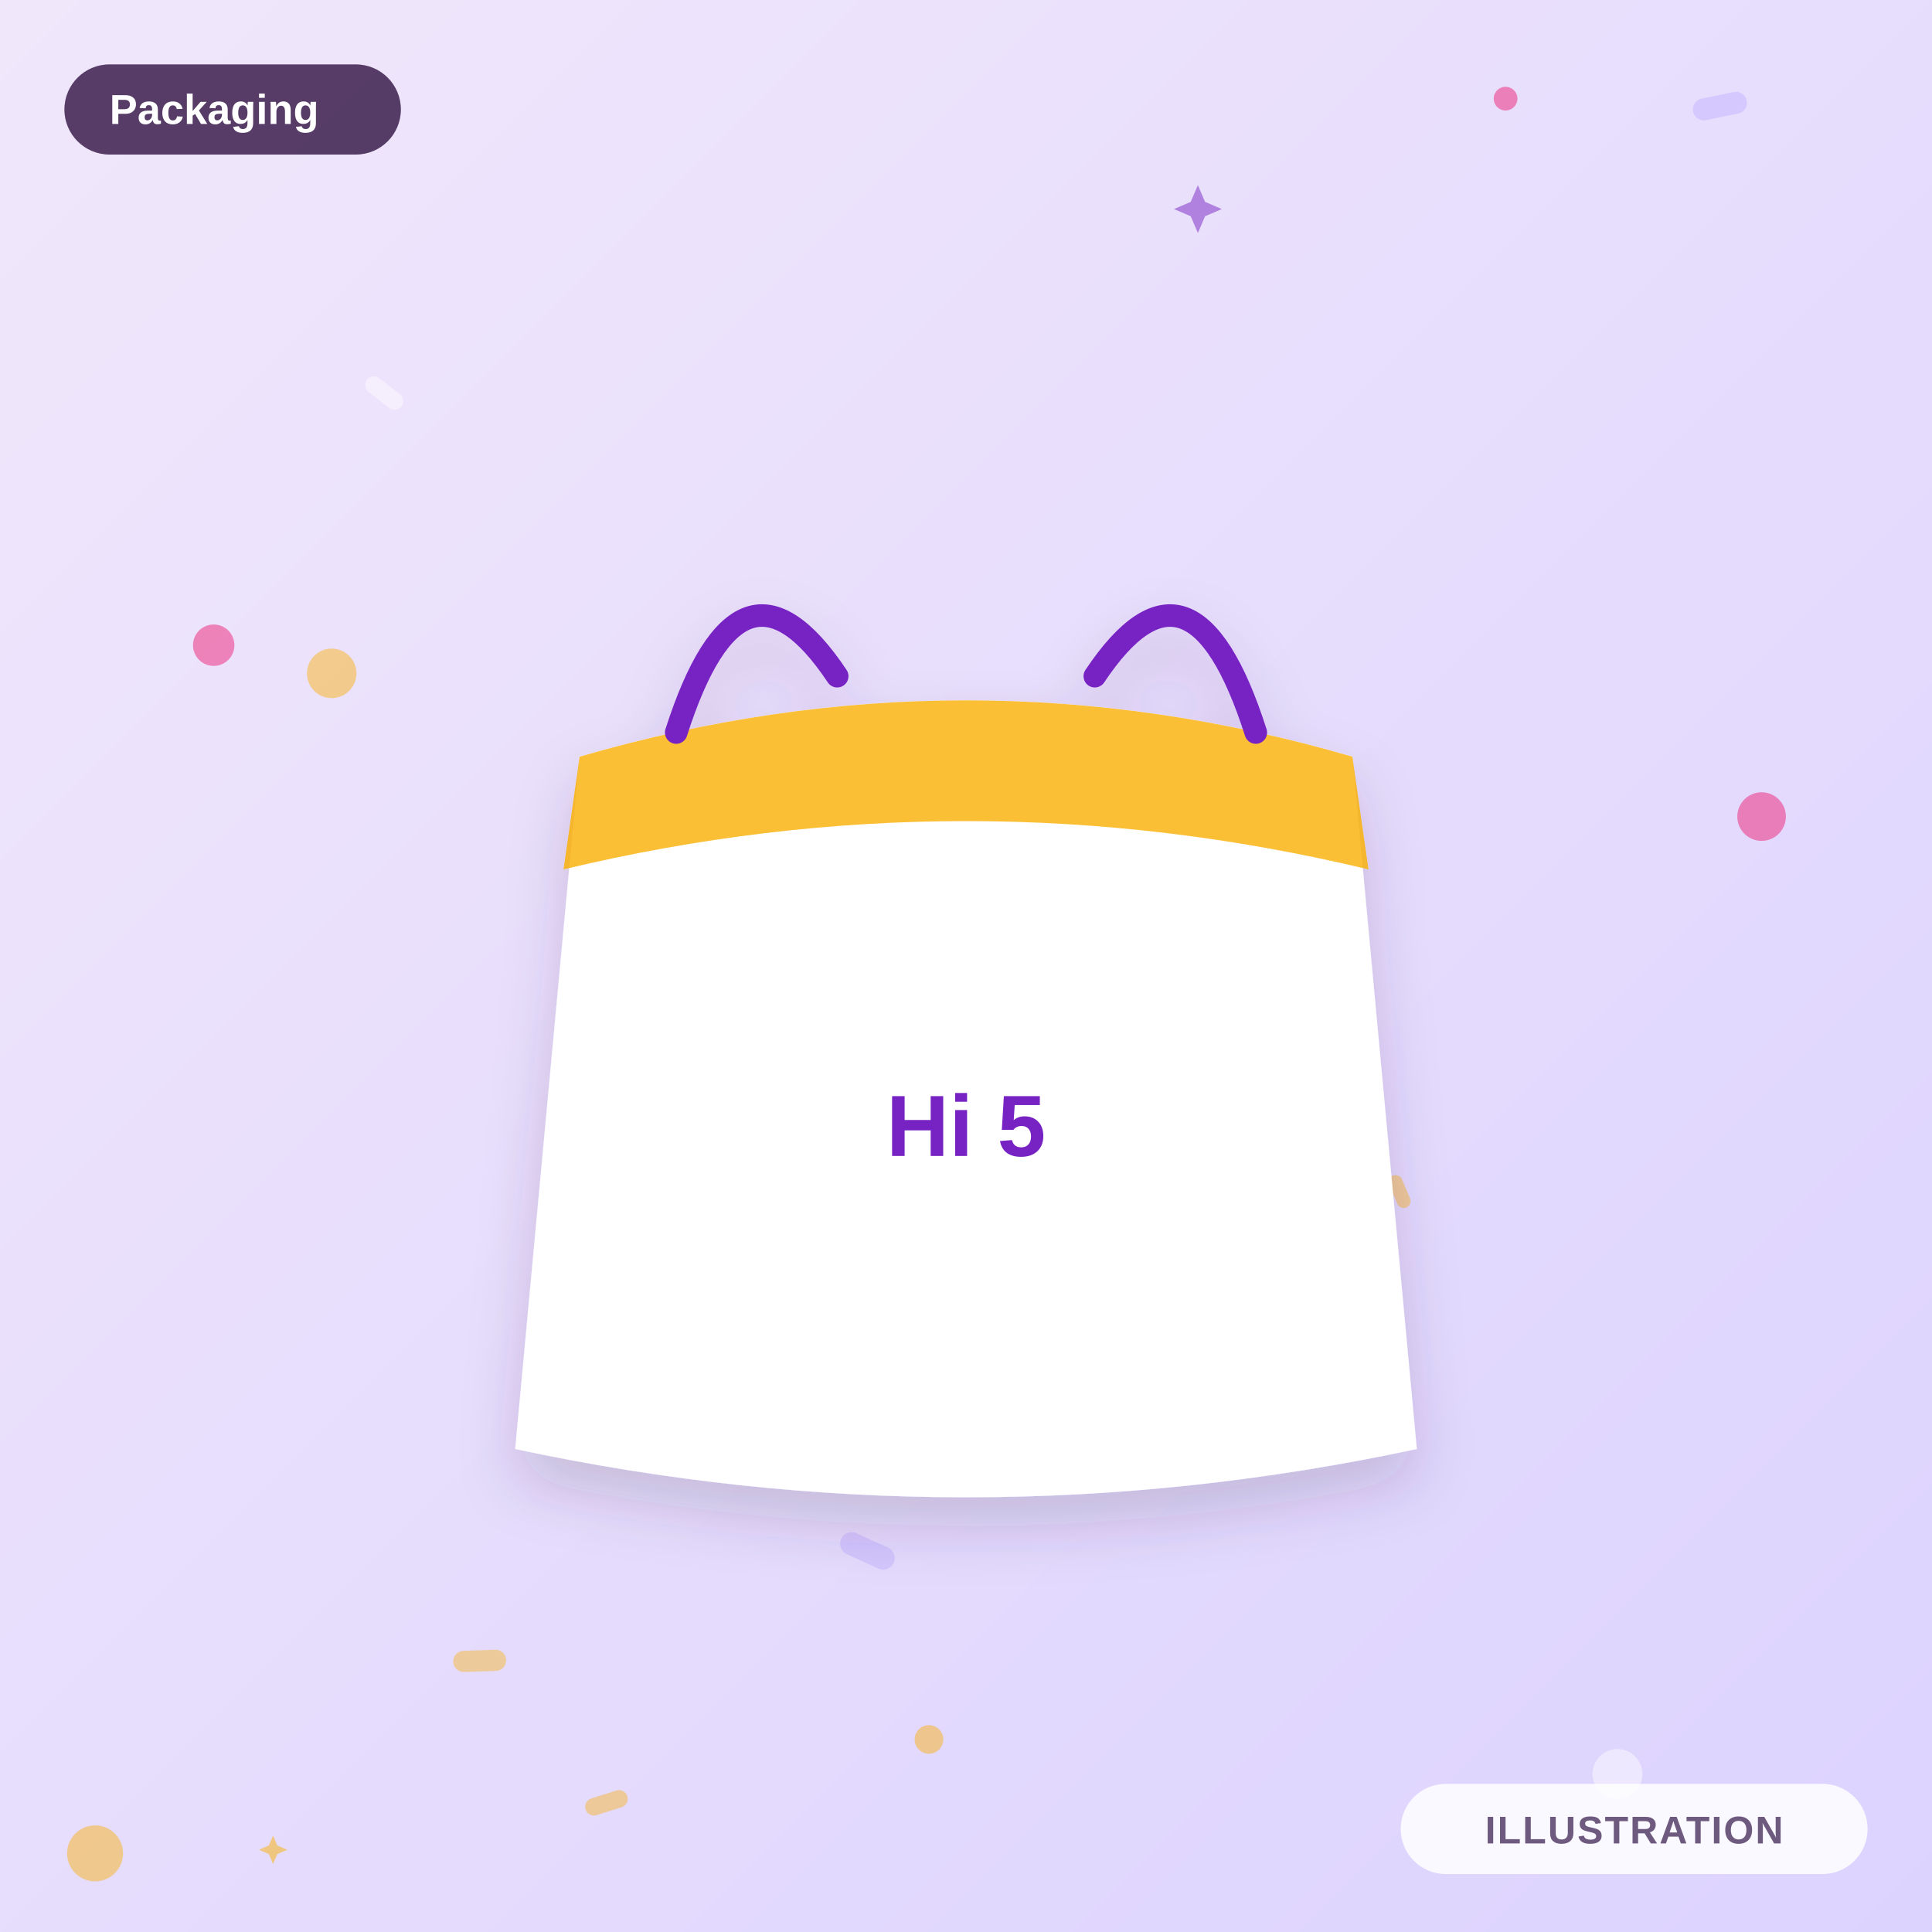
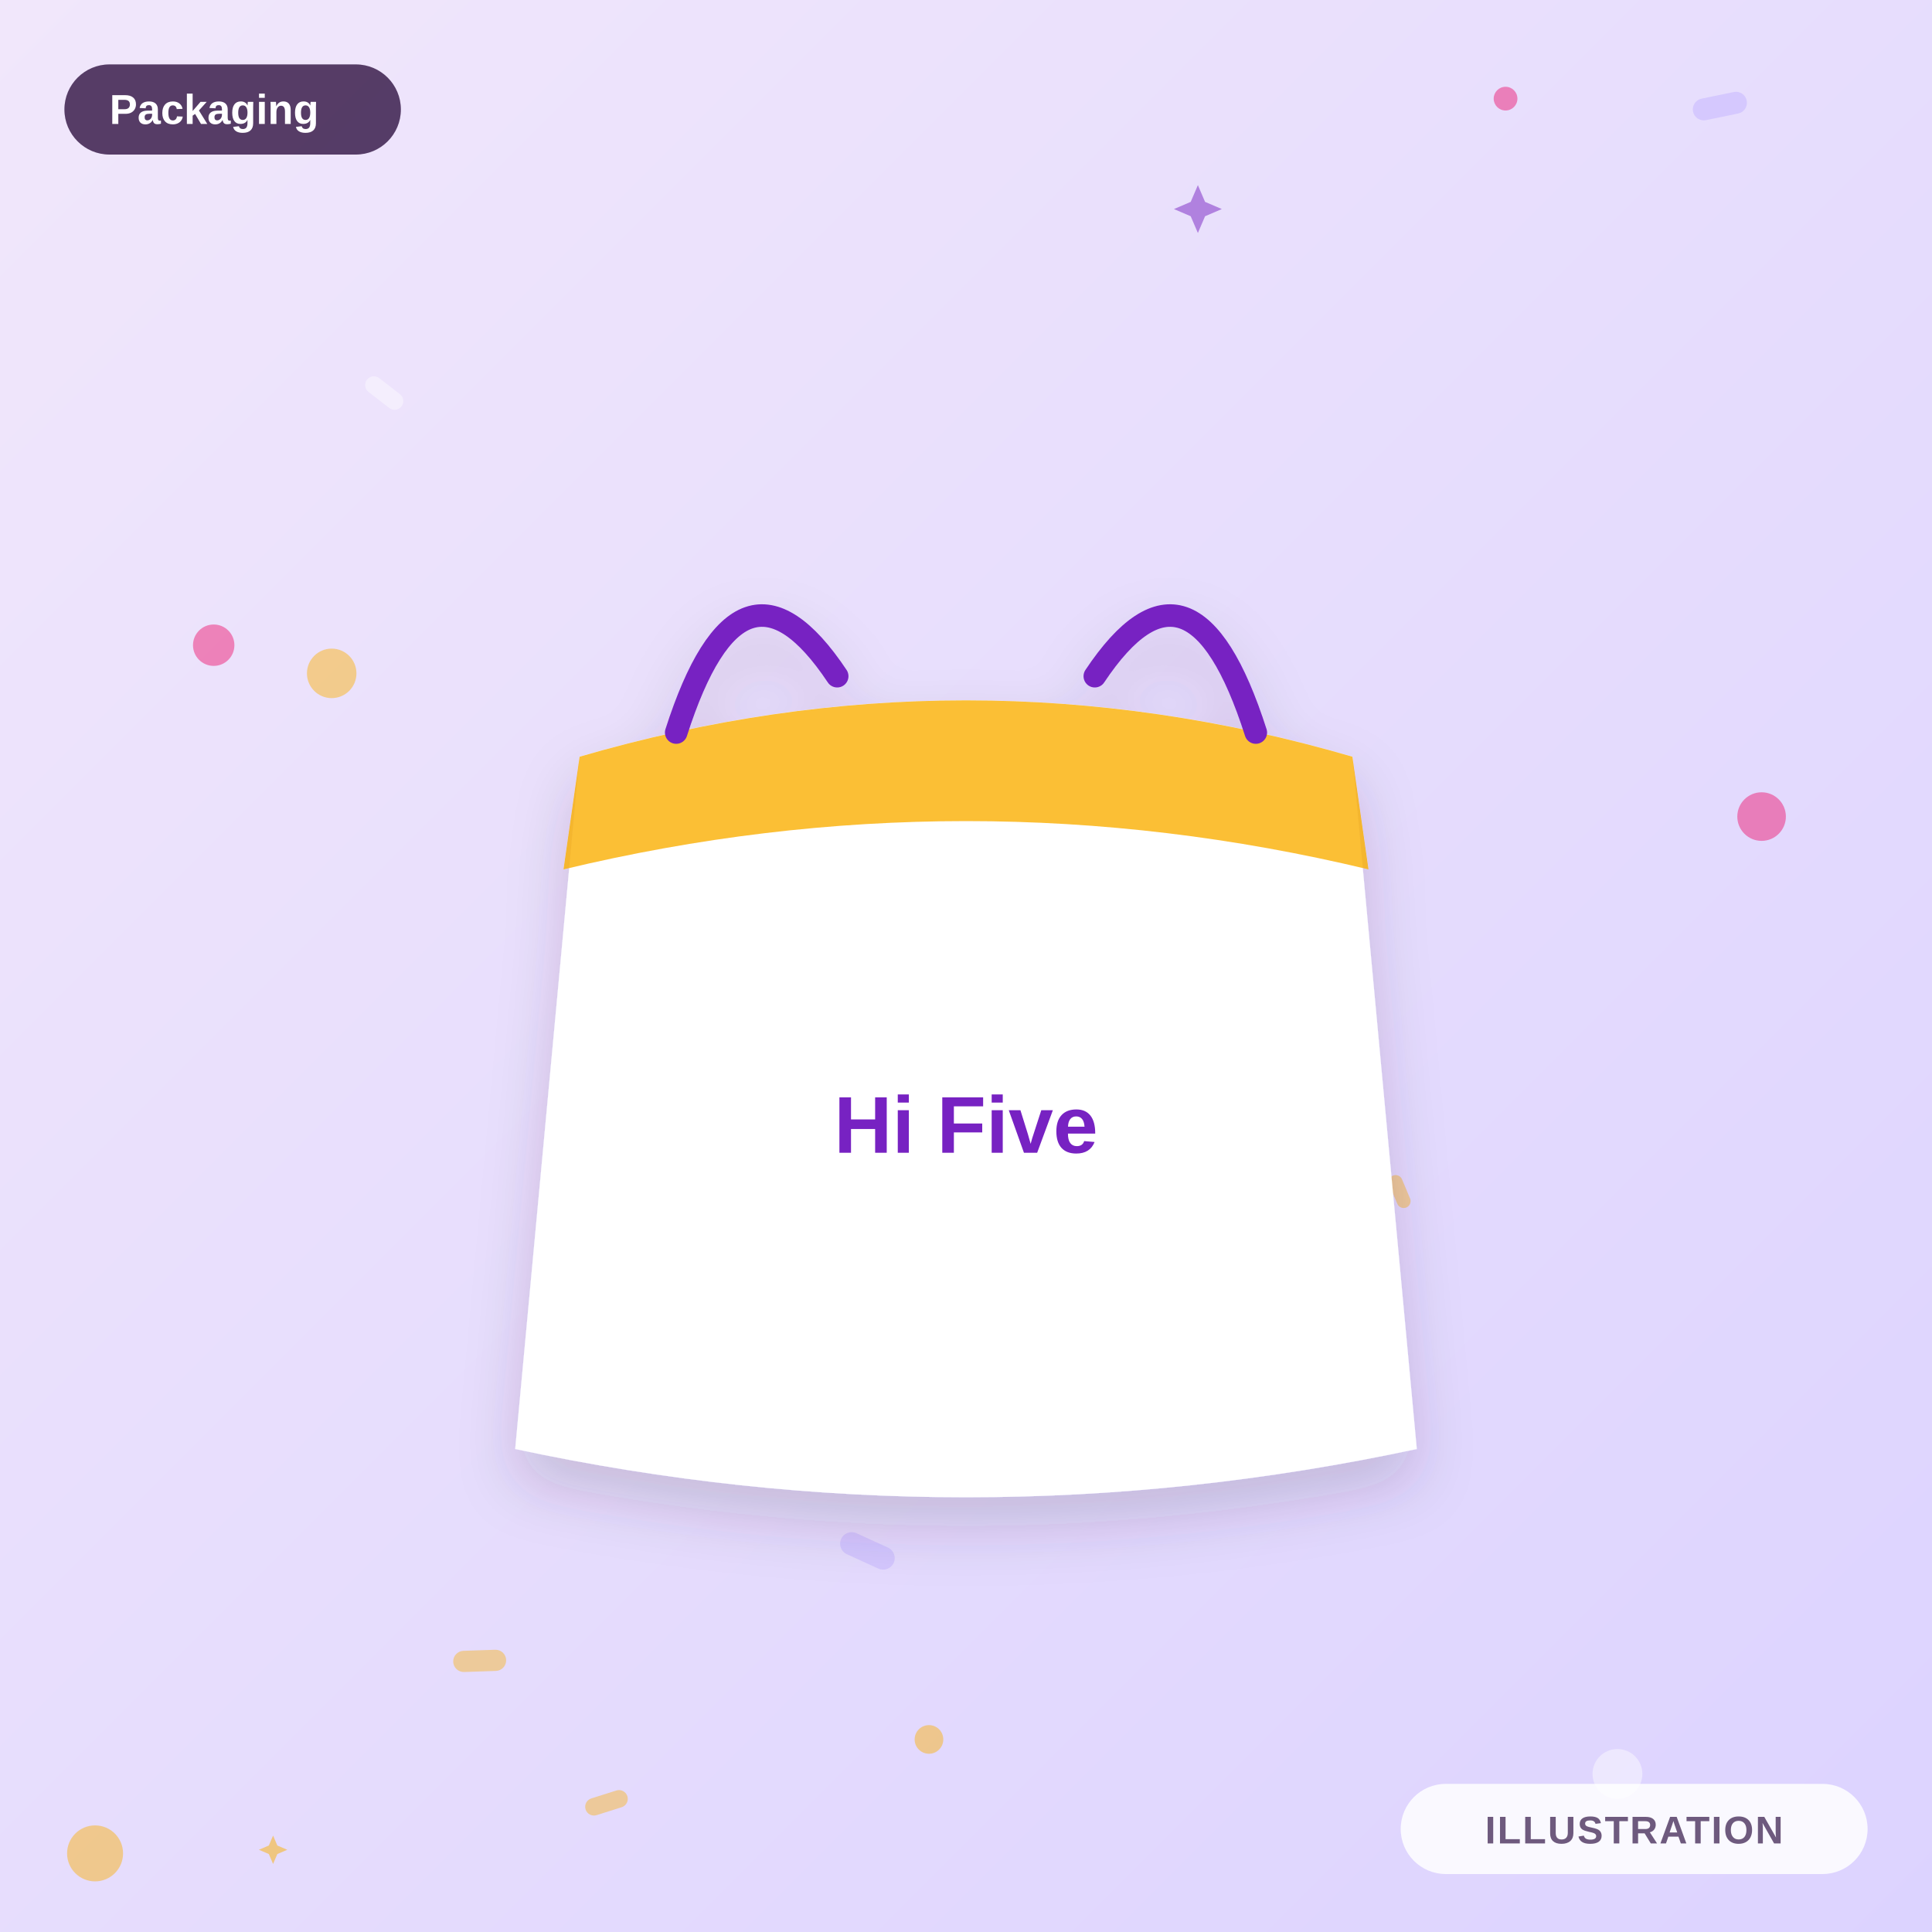
<svg xmlns="http://www.w3.org/2000/svg" viewBox="0 0 1200 1200" width="1200" height="1200" role="img">
  <defs>
    <linearGradient id="bg-name-keychain-packaging" x1="0" y1="0" x2="1" y2="1">
      <stop offset="0" stop-color="#F1E7FB" />
      <stop offset="1" stop-color="#DCD3FF" />
    </linearGradient>
    <radialGradient id="shine-name-keychain-packaging" cx="0.35" cy="0.3" r="0.7">
      <stop offset="0" stop-color="#fff" stop-opacity="0.85" />
      <stop offset="0.35" stop-color="#fff" stop-opacity="0.15" />
      <stop offset="1" stop-color="#000" stop-opacity="0.12" />
    </radialGradient>
    <filter id="shadow-name-keychain-packaging" x="-20%" y="-20%" width="140%" height="140%">
      <feDropShadow dx="0" dy="18" stdDeviation="18" flood-color="#3B1F4C" flood-opacity="0.18" />
    </filter>
  </defs>
  <rect width="1200" height="1200" fill="url(#bg-name-keychain-packaging)" />
  <circle cx="132.733" cy="400.743" r="12.857" fill="#ED0C68" opacity="0.45" />
  <rect x="823.273" y="672.114" width="12.481" height="4.993" rx="2.496" fill="#B9A7FF" opacity="0.4" transform="rotate(22.95753 823.2729 672.1144)" />
  <circle cx="1004.624" cy="1101.837" r="15.472" fill="#FFFFFF" opacity="0.45" />
  <path d="M169.618 1140.113 L172.262 1146.284 L178.433 1148.928 L172.262 1151.573 L169.618 1157.743 L166.973 1151.573 L160.803 1148.928 L166.973 1146.284Z" fill="#FAAF04" opacity="0.5" />
  <circle cx="1094.158" cy="507.193" r="15.088" fill="#ED0C68" opacity="0.45" />
  <rect x="1086.28" y="69.116" width="34.029" height="13.611" rx="6.806" fill="#B9A7FF" opacity="0.4" transform="rotate(168.3385 1086.28 69.11565)" />
  <rect x="391.319" y="1120.857" width="27.224" height="10.889" rx="5.445" fill="#FAAF04" opacity="0.4" transform="rotate(162.4737 391.3186 1120.857)" />
  <path d="M744.028 114.981 L748.488 125.389 L758.895 129.849 L748.488 134.309 L744.028 144.716 L739.567 134.309 L729.16 129.849 L739.567 125.389Z" fill="#7721C2" opacity="0.5" />
  <path d="M497.555 705.075 L502.525 716.673 L514.123 721.644 L502.525 726.614 L497.555 738.212 L492.584 726.614 L480.987 721.644 L492.584 716.673Z" fill="#FAAF04" opacity="0.5" />
  <rect x="314.601" y="1037.619" width="32.898" height="13.159" rx="6.58" fill="#FAAF04" opacity="0.4" transform="rotate(178.0567 314.6012 1037.619)" />
  <rect x="231.27" y="231.551" width="27.092" height="10.837" rx="5.418" fill="#FFFFFF" opacity="0.4" transform="rotate(37.79935 231.2703 231.5511)" />
  <rect x="525.435" y="949.314" width="35.869" height="14.348" rx="7.174" fill="#B9A7FF" opacity="0.4" transform="rotate(24.54876 525.4353 949.3142)" />
  <circle cx="577.001" cy="1080.395" r="8.897" fill="#FAAF04" opacity="0.45" />
  <circle cx="935.129" cy="61.265" r="7.369" fill="#ED0C68" opacity="0.45" />
  <rect x="586.31" y="843.817" width="27.666" height="11.066" rx="5.533" fill="#FFFFFF" opacity="0.4" transform="rotate(42.26751 586.3096 843.8173)" />
  <circle cx="206.02" cy="418.243" r="15.371" fill="#FAAF04" opacity="0.45" />
  <rect x="869.142" y="728.53" width="21.474" height="8.59" rx="4.295" fill="#FAAF04" opacity="0.4" transform="rotate(67.15395 869.1419 728.5301)" />
  <circle cx="59.051" cy="1151.174" r="17.386" fill="#FAAF04" opacity="0.45" />
  <g filter="url(#shadow-name-keychain-packaging)">
    <path d="M360 470 Q600 400 840 470 L880 900 Q600 960 320 900 Z" fill="#FFFFFF" />
    <path d="M360 470 Q600 400 840 470 L850 540 Q600 480 350 540 Z" fill="#FAAF04" opacity="0.8" />
    <path d="M420 455 Q460 330 520 420" fill="none" stroke="#7721C2" stroke-width="14" stroke-linecap="round" />
    <path d="M780 455 Q740 330 680 420" fill="none" stroke="#7721C2" stroke-width="14" stroke-linecap="round" />
-     <rect x="500" y="640" width="200" height="120" rx="24" fill="#FFFFFF" />
-     <text x="600" y="718" text-anchor="middle" font-family="Arial Rounded MT Bold, Arial, sans-serif" font-size="54" font-weight="700" fill="#7721C2">Hi 5</text>
+     <rect x="460" y="640" width="280" height="120" rx="24" fill="#FFFFFF" />
+     <text x="600" y="716" text-anchor="middle" font-family="Arial Rounded MT Bold, Arial, sans-serif" font-size="50" font-weight="700" fill="#7721C2">Hi Five</text>
  </g>
  <g>
    <rect x="40" y="40" width="209" height="56" rx="28" fill="#3B1F4C" opacity="0.85" />
    <text x="68" y="77" font-family="Arial, sans-serif" font-size="26" font-weight="700" fill="#FFFFFF">Packaging</text>
  </g>
  <g>
    <rect x="870" y="1108" width="290" height="56" rx="28" fill="#FFFFFF" opacity="0.85" />
    <text x="1015" y="1145" text-anchor="middle" font-family="Arial, sans-serif" font-size="24" font-weight="700" fill="#6E5A7E" letter-spacing="1">ILLUSTRATION</text>
  </g>
</svg>
